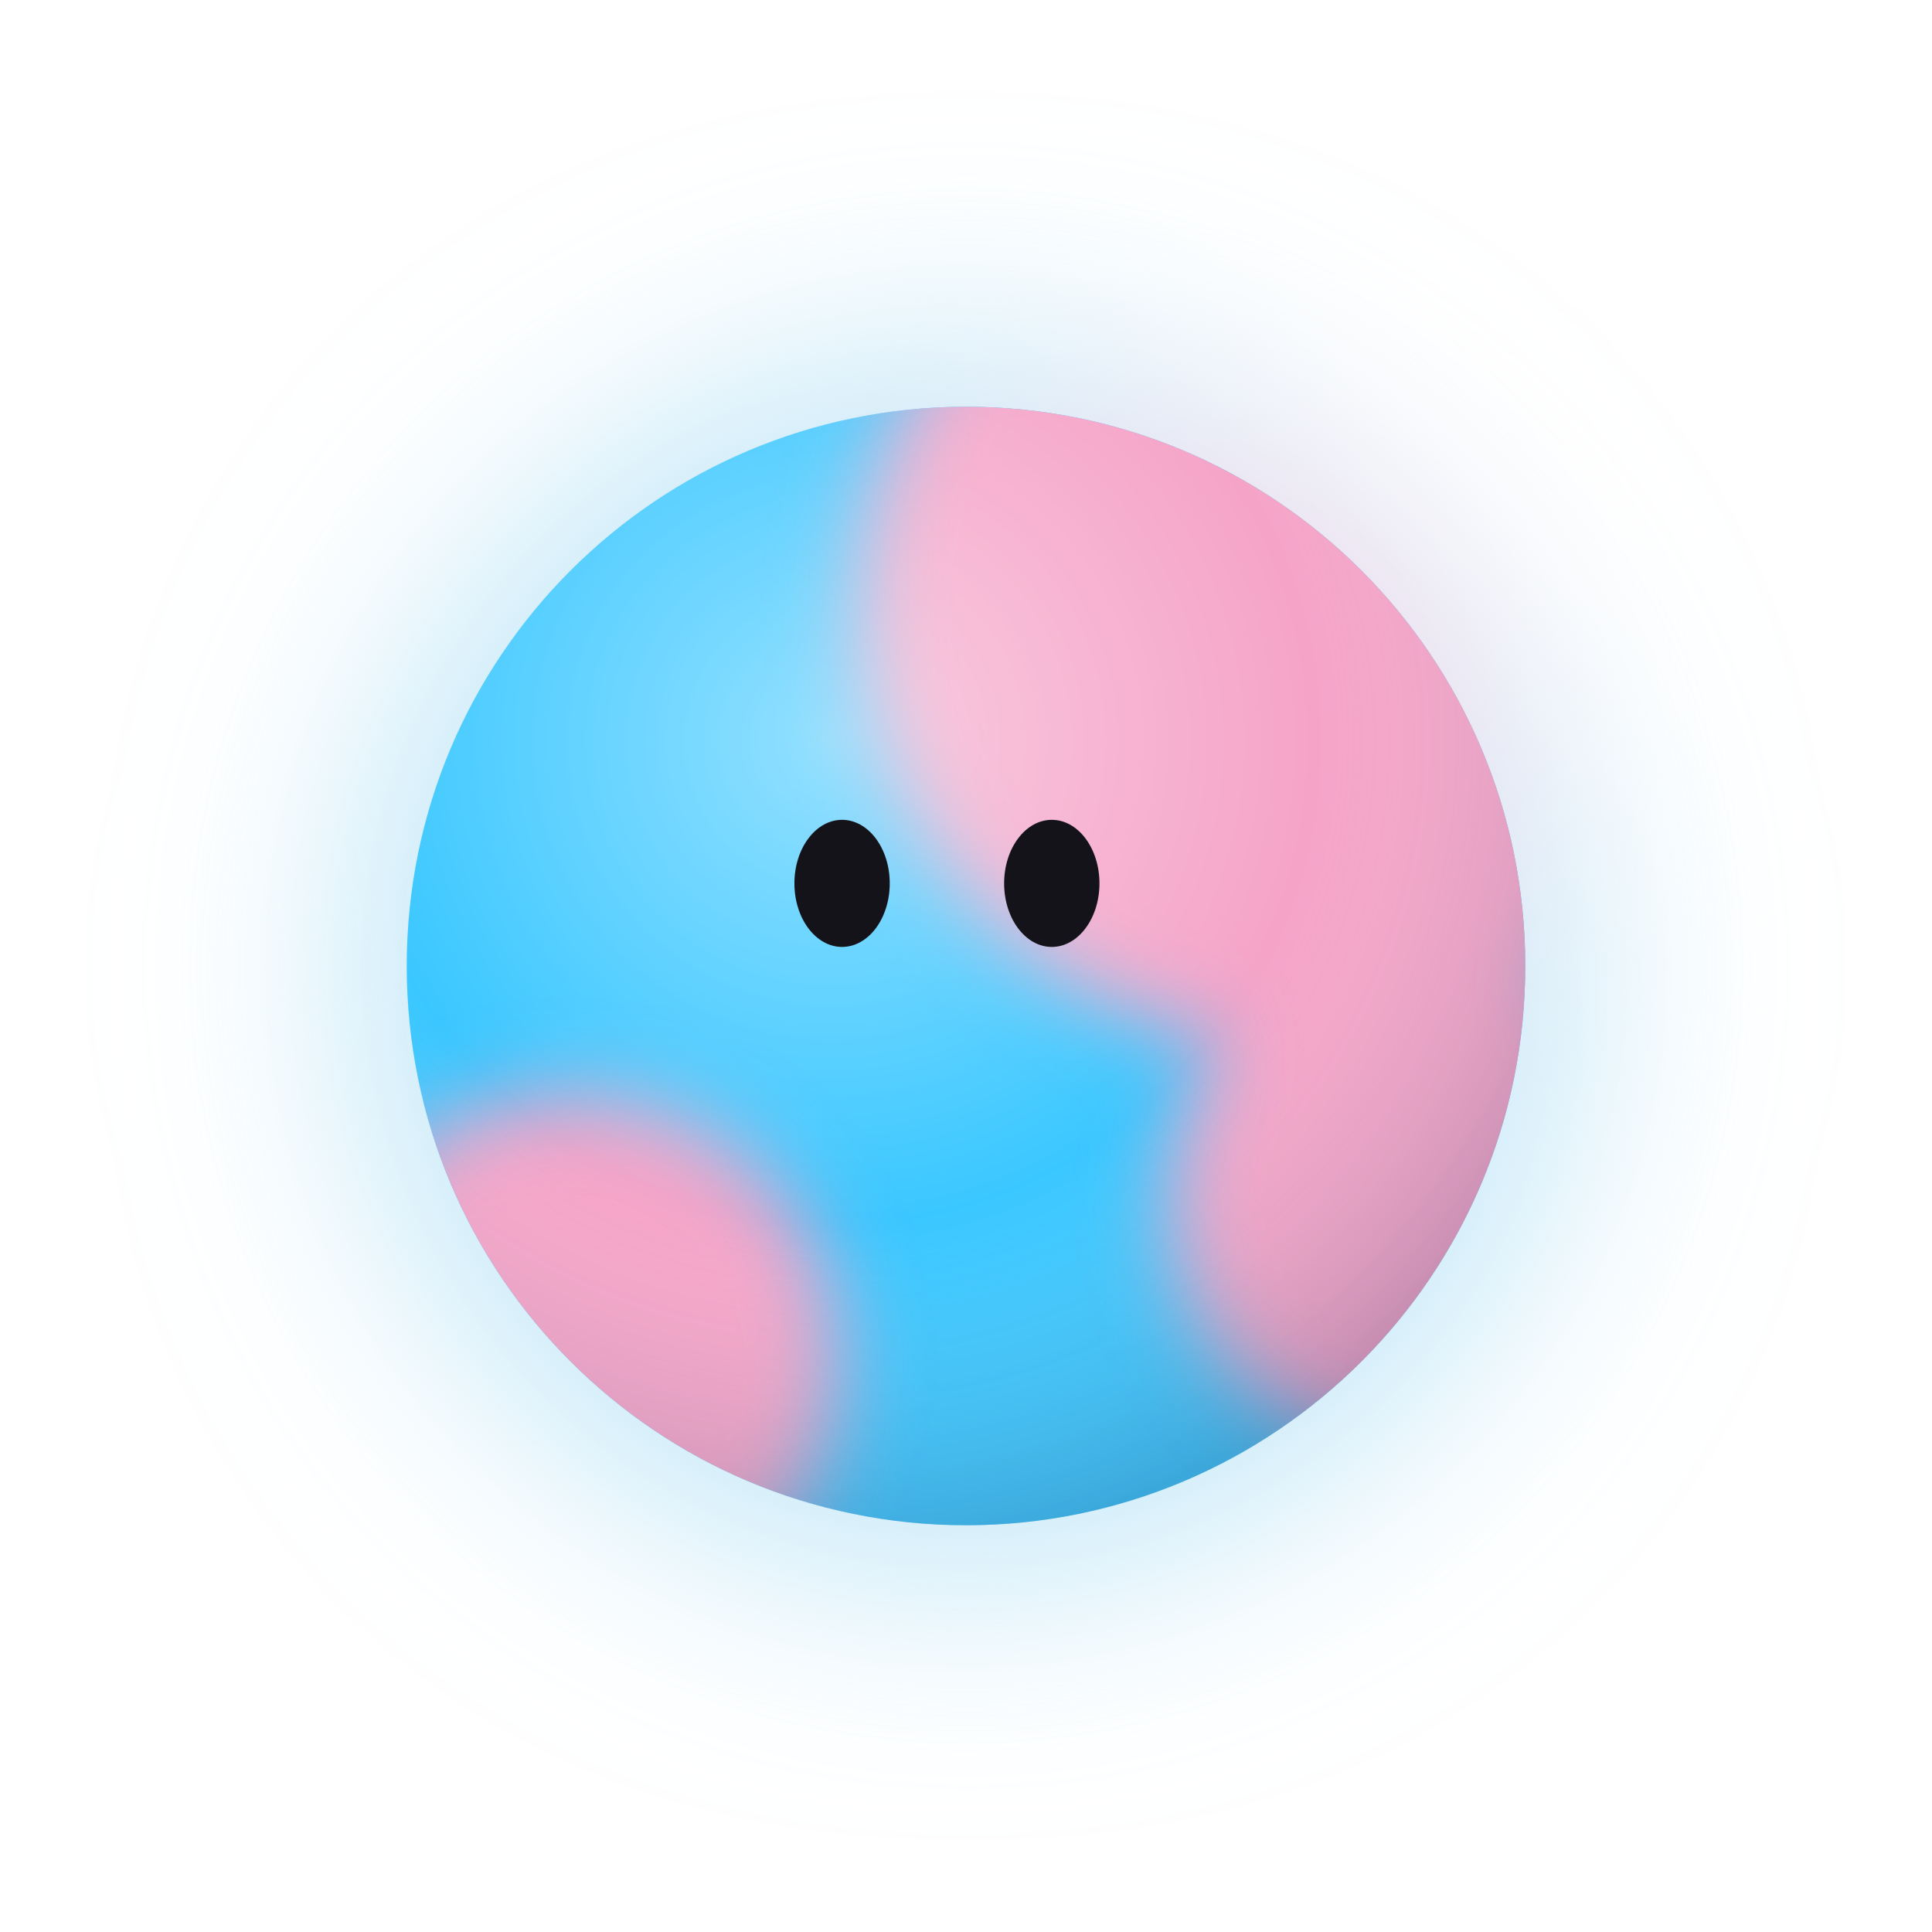
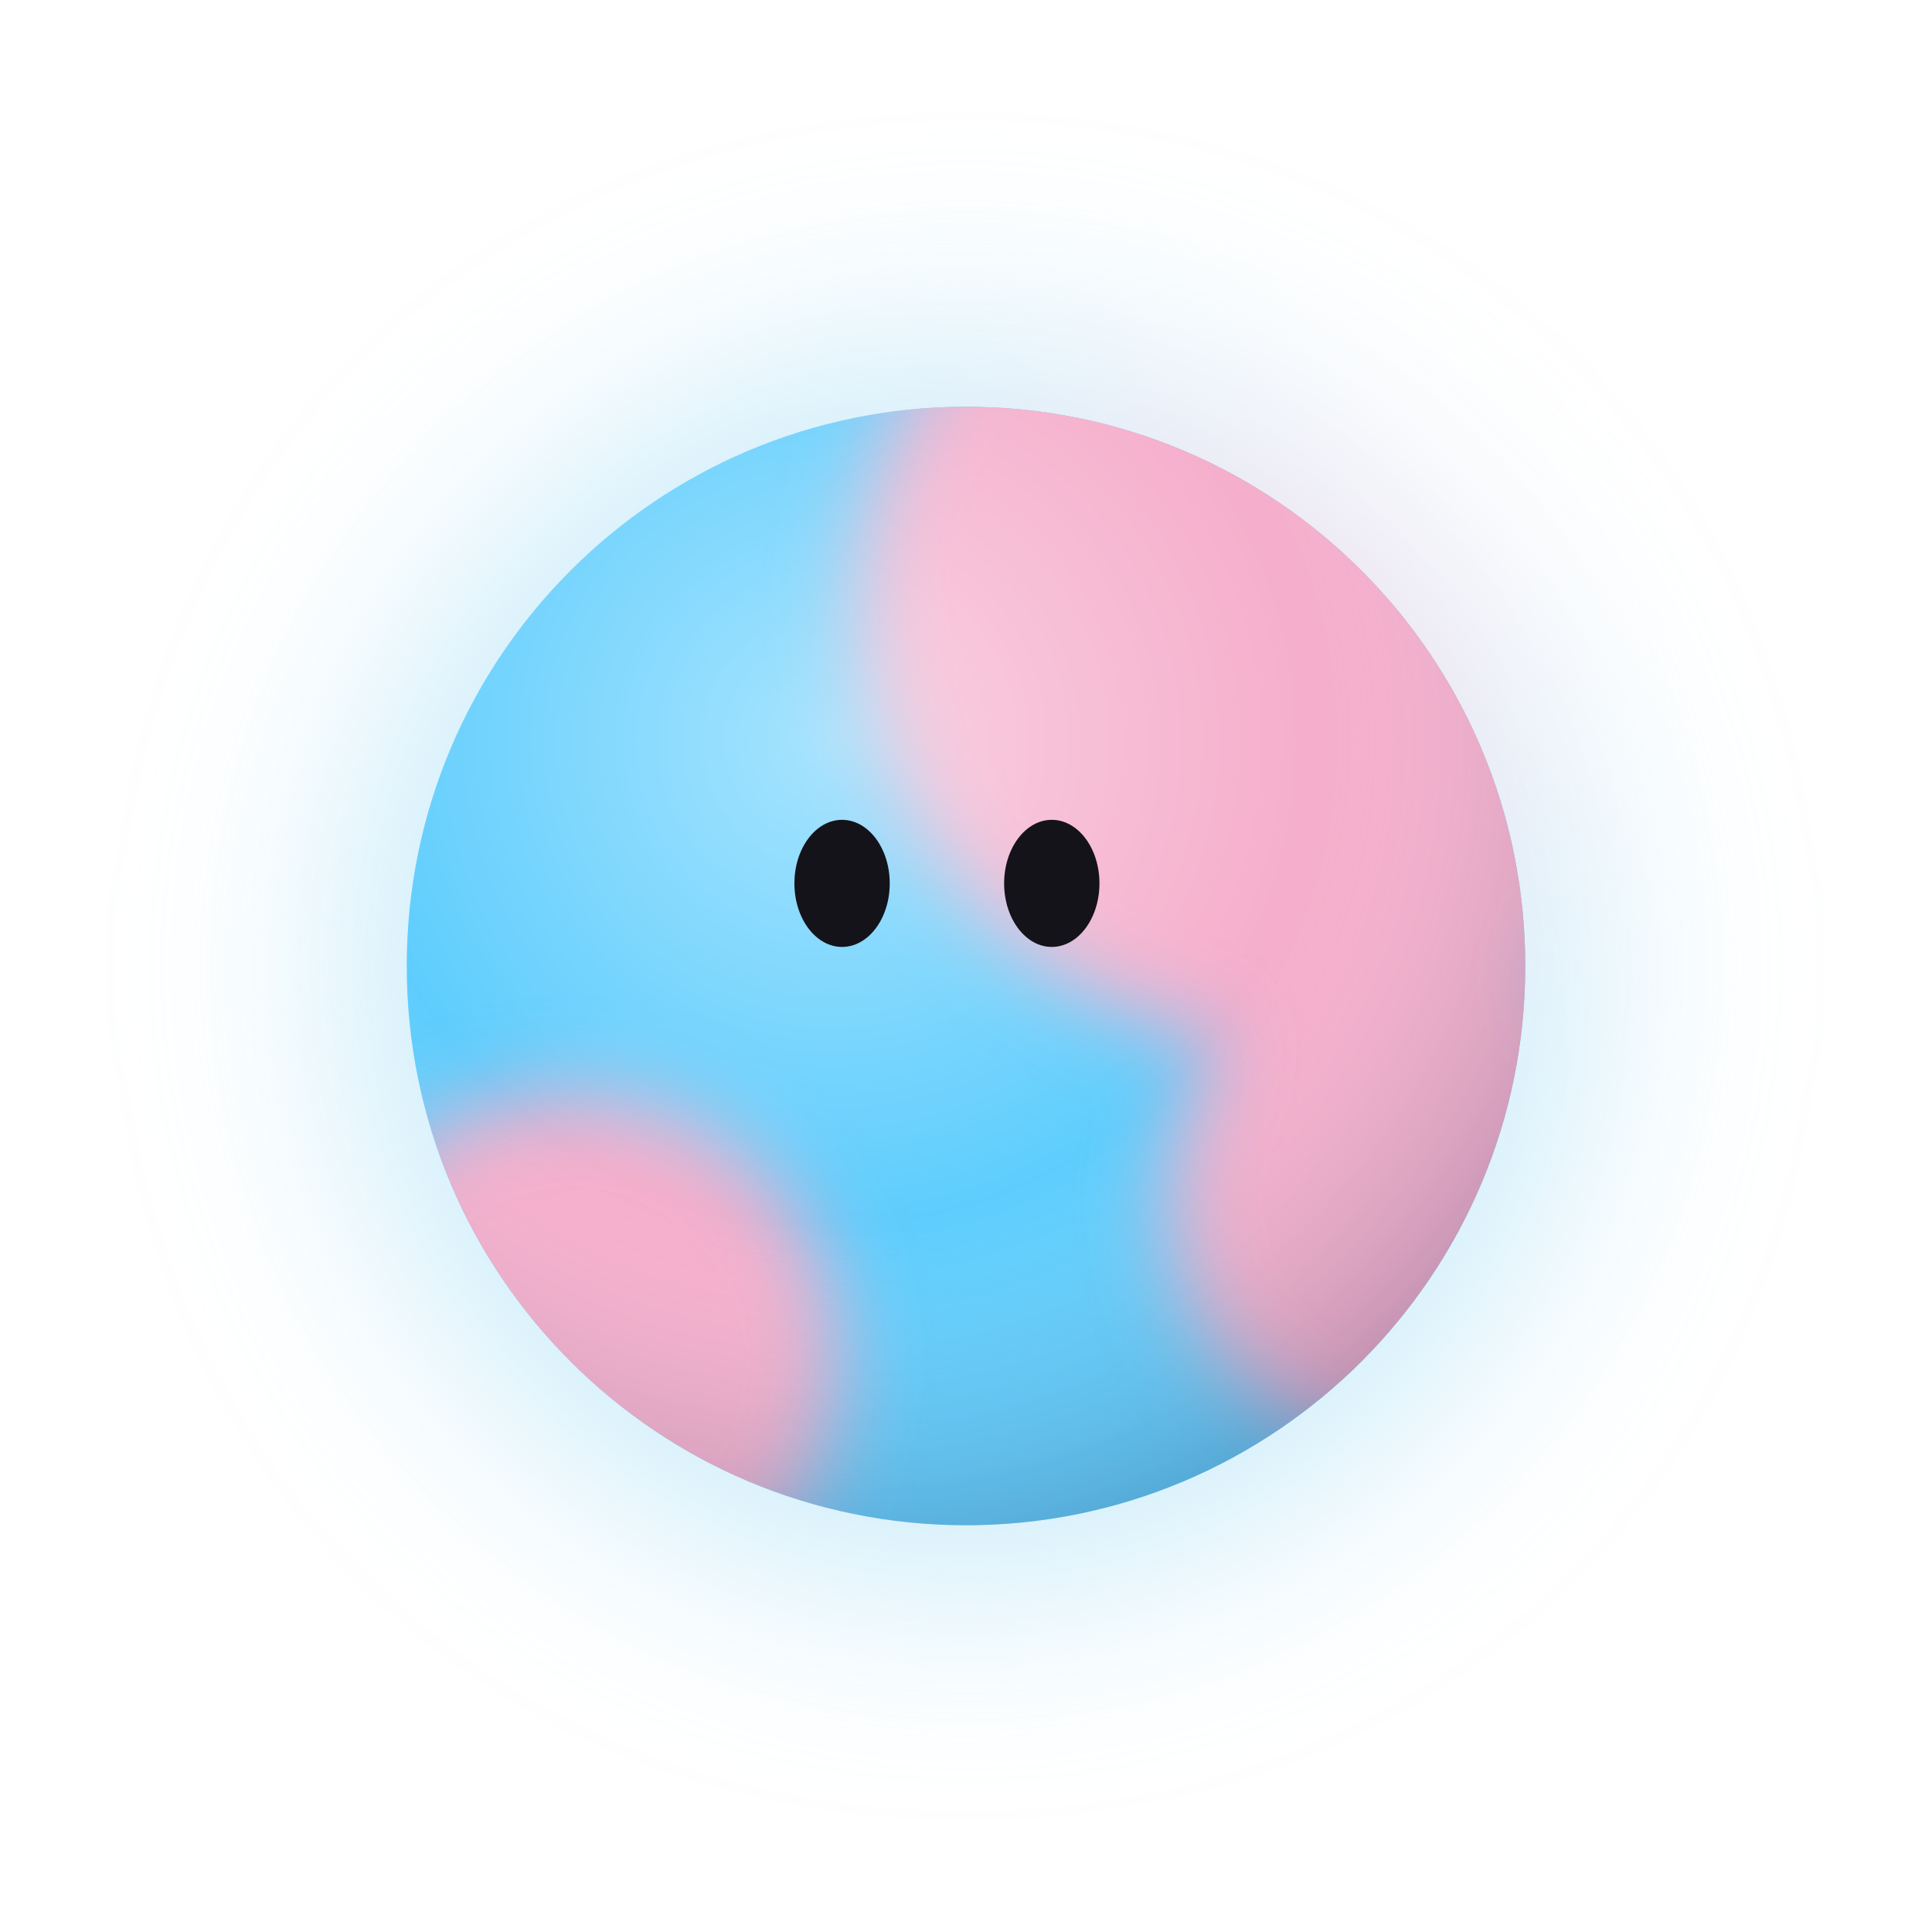
- <svg xmlns="http://www.w3.org/2000/svg" viewBox="-48 -48 608 608" width="1024" height="1024">
+ <svg xmlns="http://www.w3.org/2000/svg" viewBox="-48 -48 608 608" width="910" height="910">
  <defs>
    <clipPath id="ball">
      <circle cx="256" cy="256" r="176" />
    </clipPath>
    <filter id="soft" x="-30%" y="-30%" width="160%" height="160%">
      <feGaussianBlur stdDeviation="13" />
    </filter>
    <filter id="halo" x="-60%" y="-60%" width="220%" height="220%">
      <feGaussianBlur stdDeviation="34" />
    </filter>
    <radialGradient id="ballShade" cx="38%" cy="30%" r="78%">
      <stop offset="0%" stop-color="#ffffff" stop-opacity=".45" />
      <stop offset="55%" stop-color="#ffffff" stop-opacity="0" />
      <stop offset="100%" stop-color="#1b2a55" stop-opacity=".30" />
    </radialGradient>
  </defs>
-   <g filter="url(#halo)" opacity="0.5">
-     <circle cx="256" cy="256" r="196" fill="#8ed3f2" />
-     <circle cx="316" cy="196" r="96" fill="#f5a4c8" opacity=".8" />
+   <g filter="url(#halo)" opacity="0.46">
+     <circle cx="256" cy="256" r="196" fill="#93D8F5" />
+     <circle cx="316" cy="196" r="96" fill="#F5AECB" opacity=".8" />
  </g>
-   <circle cx="256" cy="256" r="176" fill="#3AC7FF" />
+   <circle cx="256" cy="256" r="176" fill="#5ECDFD" />
  <g clip-path="url(#ball)" filter="url(#soft)">
-     <circle cx="362" cy="142" r="140" fill="#f5a4c8" />
-     <circle cx="132" cy="380" r="84" fill="#f5a4c8" />
-     <circle cx="400" cy="330" r="80" fill="#f5a4c8" />
+     <circle cx="362" cy="142" r="140" fill="#F5AECB" />
+     <circle cx="132" cy="380" r="84" fill="#F5AECB" />
+     <circle cx="400" cy="330" r="80" fill="#F5AECB" />
  </g>
  <circle cx="256" cy="256" r="176" fill="url(#ballShade)" />
  <ellipse cx="217" cy="230" rx="15" ry="20" fill="#14131a" />
  <ellipse cx="283" cy="230" rx="15" ry="20" fill="#14131a" />
</svg>
